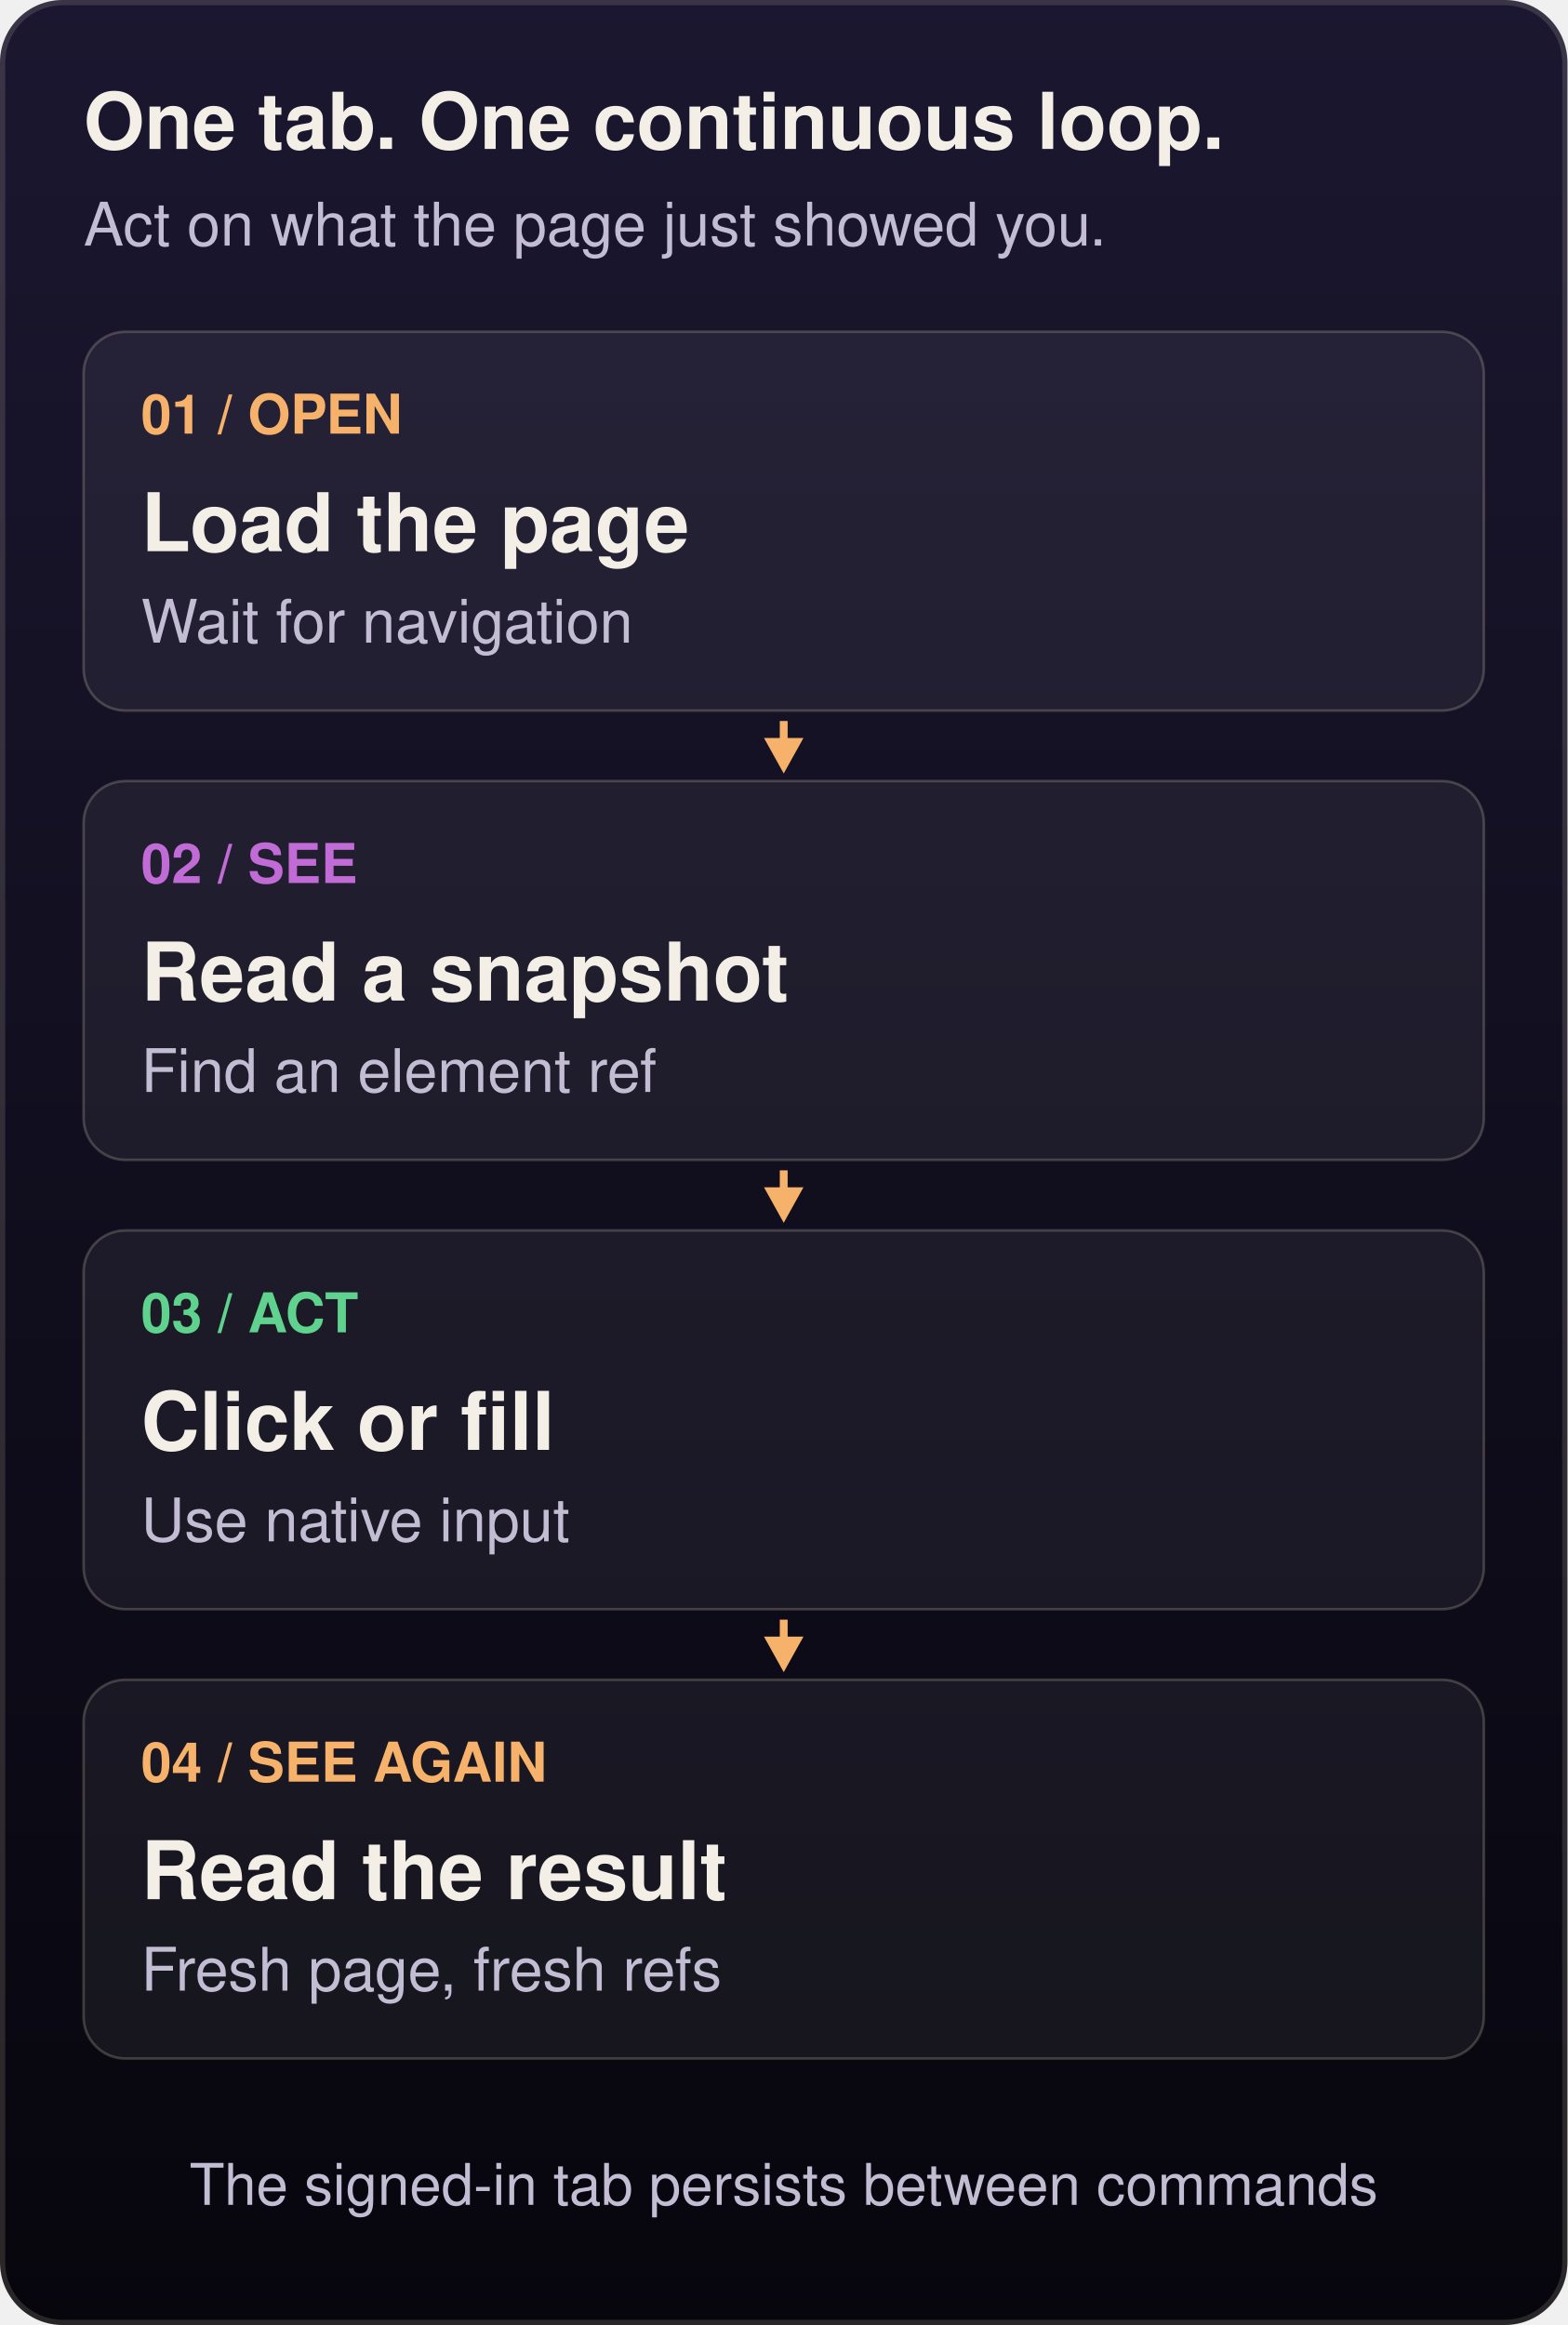
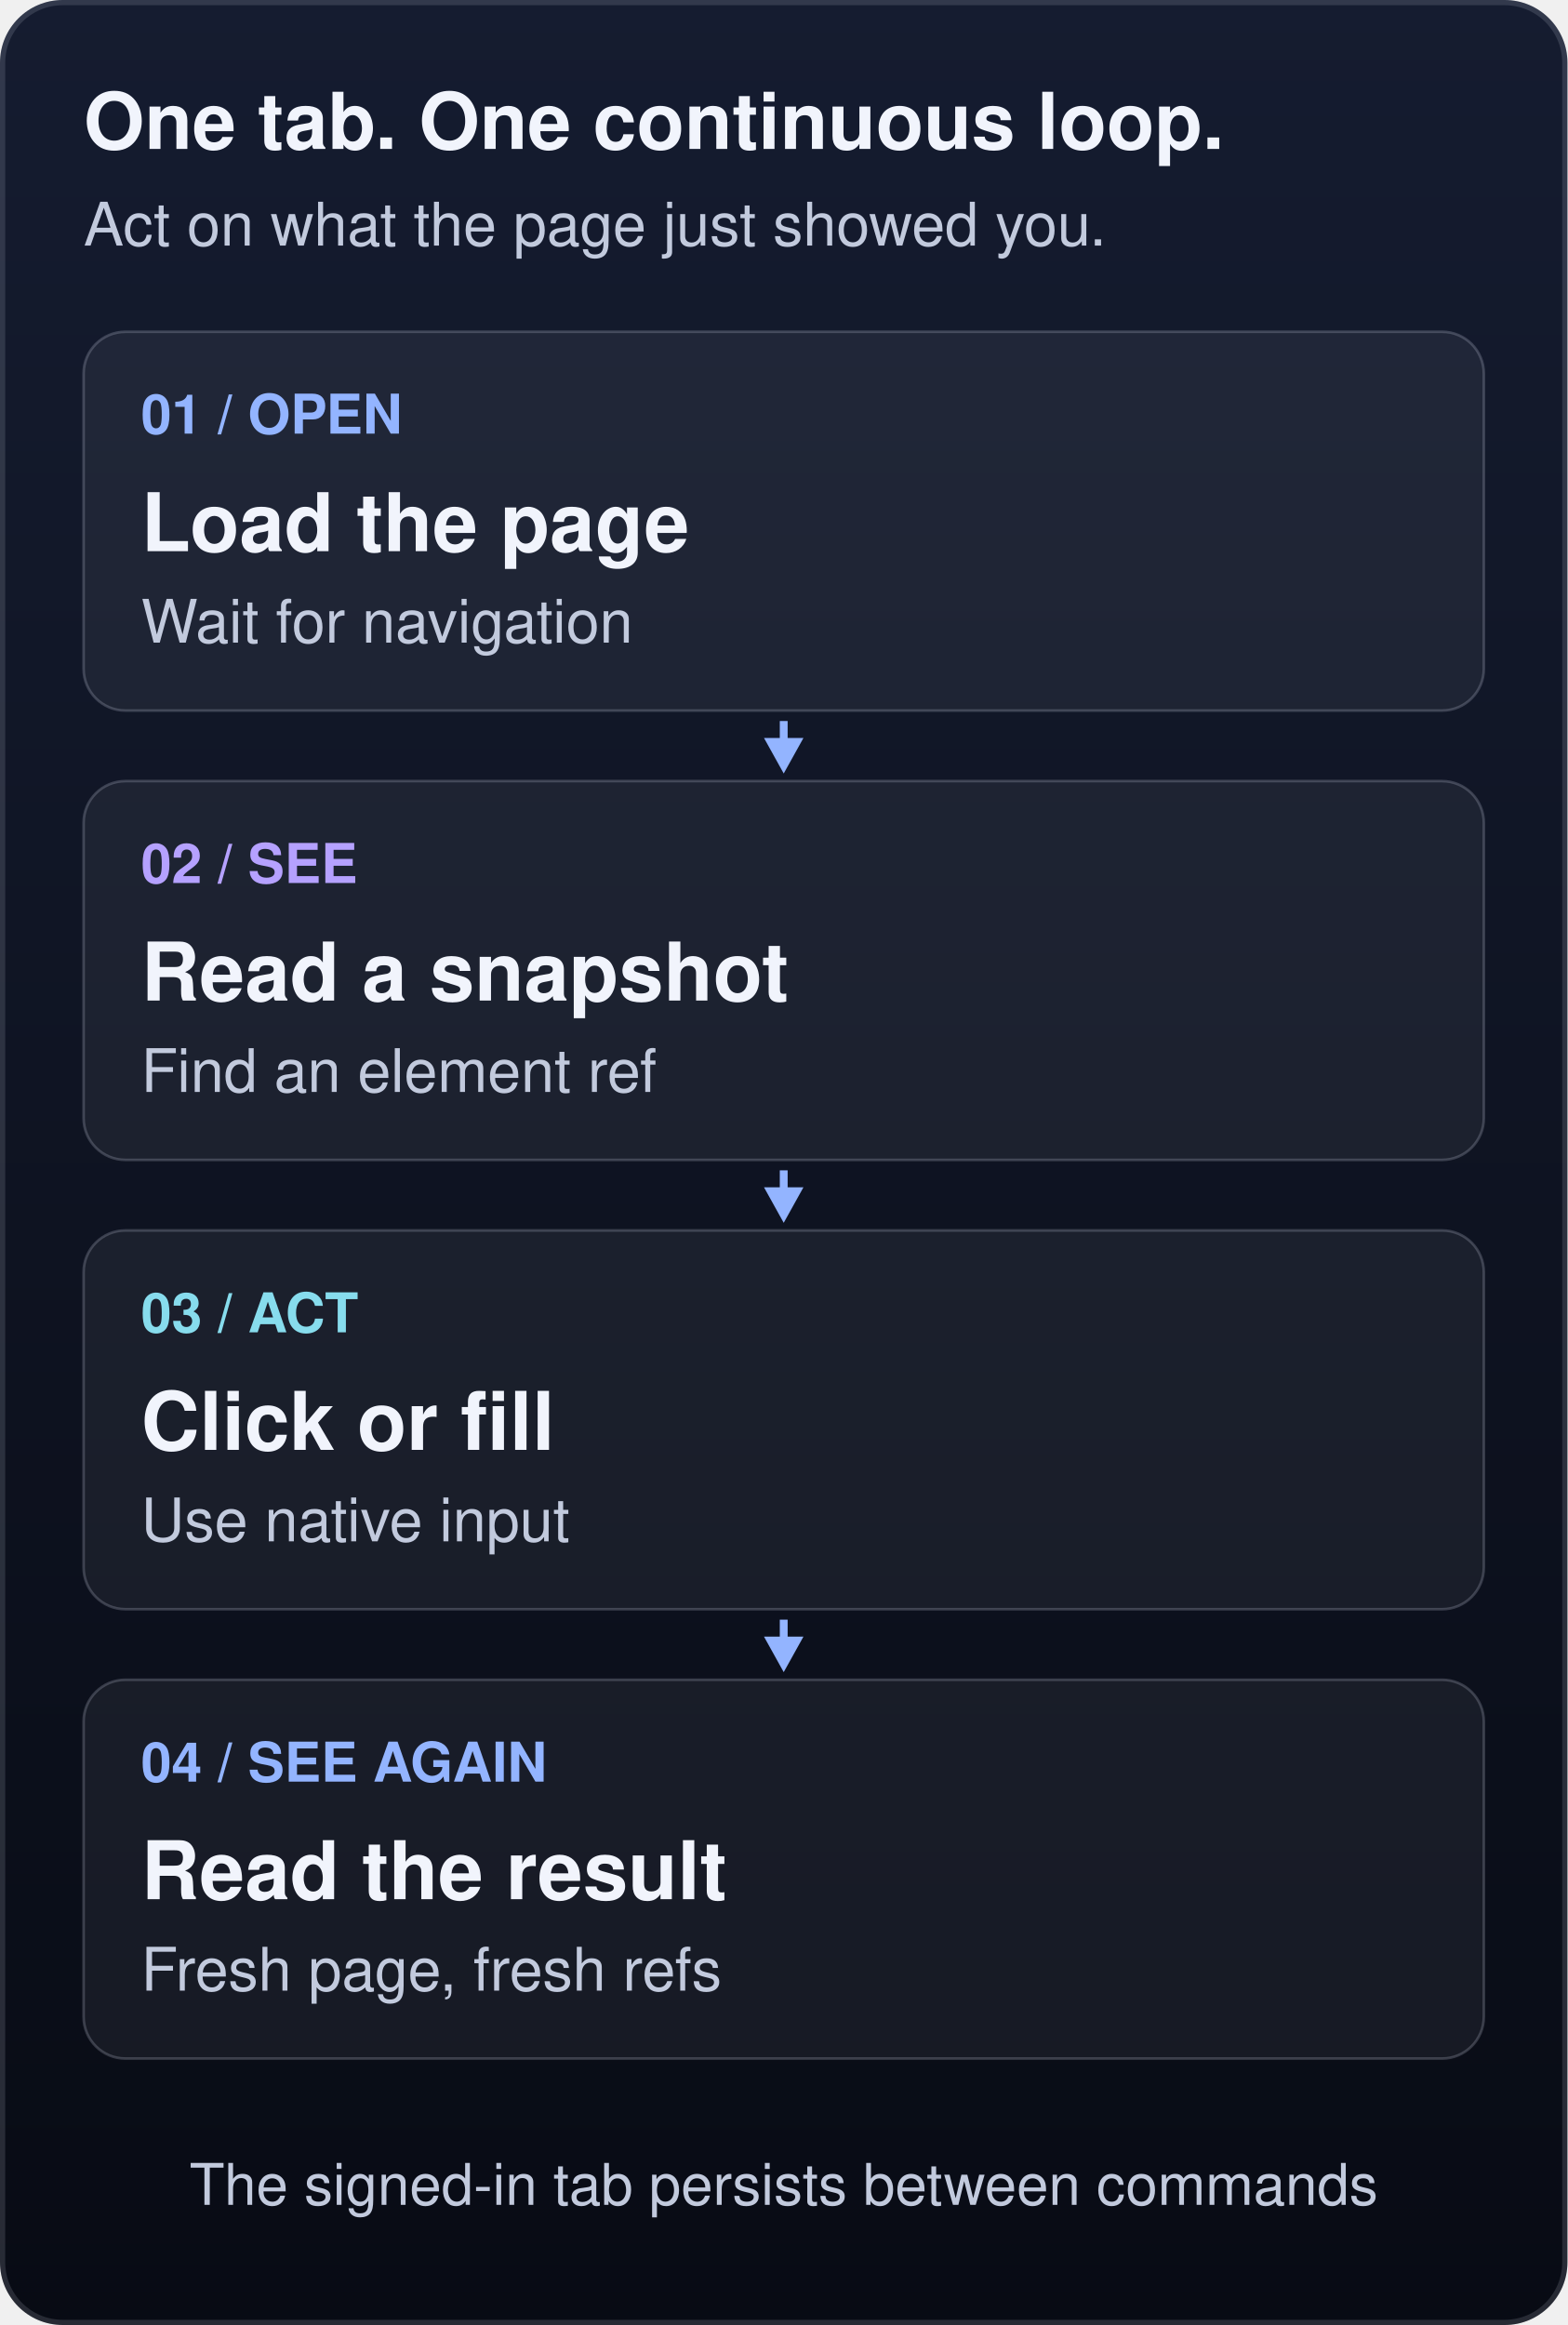
<svg xmlns="http://www.w3.org/2000/svg" viewBox="0 0 600 890" role="img" aria-labelledby="title desc">
  <defs>
    <linearGradient id="sky" x2="0" y2="1">
-       <stop stop-color="#1b1730" />
-       <stop offset="1" stop-color="#07060d" />
+       <stop stop-color="#151c30" />
+       <stop offset="1" stop-color="#080b14" />
    </linearGradient>
  </defs>
  <rect width="600" height="890" rx="24" fill="url(#sky)" />
-   <rect x="1" y="1" width="598" height="888" rx="23" fill="none" stroke="#fff1d2" stroke-opacity=".14" stroke-width="2" />
-   <text x="32" y="57" fill="#f4efe6" font-family="-apple-system, BlinkMacSystemFont, 'SF Pro Display', 'Segoe UI', Helvetica, Arial, sans-serif" font-size="30" font-weight="600">One tab. One continuous loop.</text>
-   <text x="32" y="94" fill="#c3bdd3" font-family="-apple-system, BlinkMacSystemFont, 'SF Pro Display', 'Segoe UI', Helvetica, Arial, sans-serif" font-size="23">Act on what the page just showed you.</text>
+   <rect x="1" y="1" width="598" height="888" rx="23" fill="none" stroke="#e8edff" stroke-opacity=".14" stroke-width="2" />
+   <text x="32" y="57" fill="#f1f4fc" font-family="-apple-system, BlinkMacSystemFont, 'SF Pro Display', 'Segoe UI', Helvetica, Arial, sans-serif" font-size="30" font-weight="600">One tab. One continuous loop.</text>
+   <text x="32" y="94" fill="#c2cadd" font-family="-apple-system, BlinkMacSystemFont, 'SF Pro Display', 'Segoe UI', Helvetica, Arial, sans-serif" font-size="23">Act on what the page just showed you.</text>
  <g font-family="-apple-system, BlinkMacSystemFont, 'SF Pro Display', 'Segoe UI', Helvetica, Arial, sans-serif">
    <g transform="translate(32 127)">
-       <rect width="536" height="145" rx="16" fill="#ffffff" fill-opacity=".055" stroke="#fff1d2" stroke-opacity=".20" />
-       <text x="22" y="39" fill="#f6b26b" font-size="21" font-weight="700">01 / OPEN</text>
-       <text x="22" y="84" fill="#f4efe6" font-size="31" font-weight="600">Load the page</text>
-       <text x="22" y="119" fill="#c3bdd3" font-size="23">Wait for navigation</text>
+       <rect width="536" height="145" rx="16" fill="#ffffff" fill-opacity=".055" stroke="#e8edff" stroke-opacity=".20" />
+       <text x="22" y="39" fill="#93b4ff" font-size="21" font-weight="700">01 / OPEN</text>
+       <text x="22" y="84" fill="#f1f4fc" font-size="31" font-weight="600">Load the page</text>
+       <text x="22" y="119" fill="#c2cadd" font-size="23">Wait for navigation</text>
    </g>
    <g transform="translate(32 299)">
-       <rect width="536" height="145" rx="16" fill="#ffffff" fill-opacity=".055" stroke="#fff1d2" stroke-opacity=".20" />
-       <text x="22" y="39" fill="#c06bd6" font-size="21" font-weight="700">02 / SEE</text>
-       <text x="22" y="84" fill="#f4efe6" font-size="31" font-weight="600">Read a snapshot</text>
-       <text x="22" y="119" fill="#c3bdd3" font-size="23">Find an element ref</text>
+       <rect width="536" height="145" rx="16" fill="#ffffff" fill-opacity=".055" stroke="#e8edff" stroke-opacity=".20" />
+       <text x="22" y="39" fill="#b5a1ff" font-size="21" font-weight="700">02 / SEE</text>
+       <text x="22" y="84" fill="#f1f4fc" font-size="31" font-weight="600">Read a snapshot</text>
+       <text x="22" y="119" fill="#c2cadd" font-size="23">Find an element ref</text>
    </g>
    <g transform="translate(32 471)">
-       <rect width="536" height="145" rx="16" fill="#ffffff" fill-opacity=".055" stroke="#fff1d2" stroke-opacity=".20" />
-       <text x="22" y="39" fill="#5fd38d" font-size="21" font-weight="700">03 / ACT</text>
-       <text x="22" y="84" fill="#f4efe6" font-size="31" font-weight="600">Click or fill</text>
-       <text x="22" y="119" fill="#c3bdd3" font-size="23">Use native input</text>
+       <rect width="536" height="145" rx="16" fill="#ffffff" fill-opacity=".055" stroke="#e8edff" stroke-opacity=".20" />
+       <text x="22" y="39" fill="#87dced" font-size="21" font-weight="700">03 / ACT</text>
+       <text x="22" y="84" fill="#f1f4fc" font-size="31" font-weight="600">Click or fill</text>
+       <text x="22" y="119" fill="#c2cadd" font-size="23">Use native input</text>
    </g>
    <g transform="translate(32 643)">
-       <rect width="536" height="145" rx="16" fill="#ffffff" fill-opacity=".055" stroke="#fff1d2" stroke-opacity=".20" />
-       <text x="22" y="39" fill="#f6b26b" font-size="21" font-weight="700">04 / SEE AGAIN</text>
-       <text x="22" y="84" fill="#f4efe6" font-size="31" font-weight="600">Read the result</text>
-       <text x="22" y="119" fill="#c3bdd3" font-size="23">Fresh page, fresh refs</text>
+       <rect width="536" height="145" rx="16" fill="#ffffff" fill-opacity=".055" stroke="#e8edff" stroke-opacity=".20" />
+       <text x="22" y="39" fill="#93b4ff" font-size="21" font-weight="700">04 / SEE AGAIN</text>
+       <text x="22" y="84" fill="#f1f4fc" font-size="31" font-weight="600">Read the result</text>
+       <text x="22" y="119" fill="#c2cadd" font-size="23">Fresh page, fresh refs</text>
    </g>
  </g>
-   <g stroke="#f6b26b" stroke-width="3" fill="#f6b26b">
+   <g stroke="#93b4ff" stroke-width="3" fill="#93b4ff">
    <path d="M300 276v17m0 155v17m0 155v17" />
    <path d="m300 293-5-9h10zm0 172-5-9h10zm0 172-5-9h10z" />
  </g>
-   <text x="300" y="844" text-anchor="middle" fill="#c3bdd3" font-family="-apple-system, BlinkMacSystemFont, 'SF Pro Display', 'Segoe UI', Helvetica, Arial, sans-serif" font-size="22">The signed-in tab persists between commands</text>
+   <text x="300" y="844" text-anchor="middle" fill="#c2cadd" font-family="-apple-system, BlinkMacSystemFont, 'SF Pro Display', 'Segoe UI', Helvetica, Arial, sans-serif" font-size="22">The signed-in tab persists between commands</text>
</svg>
